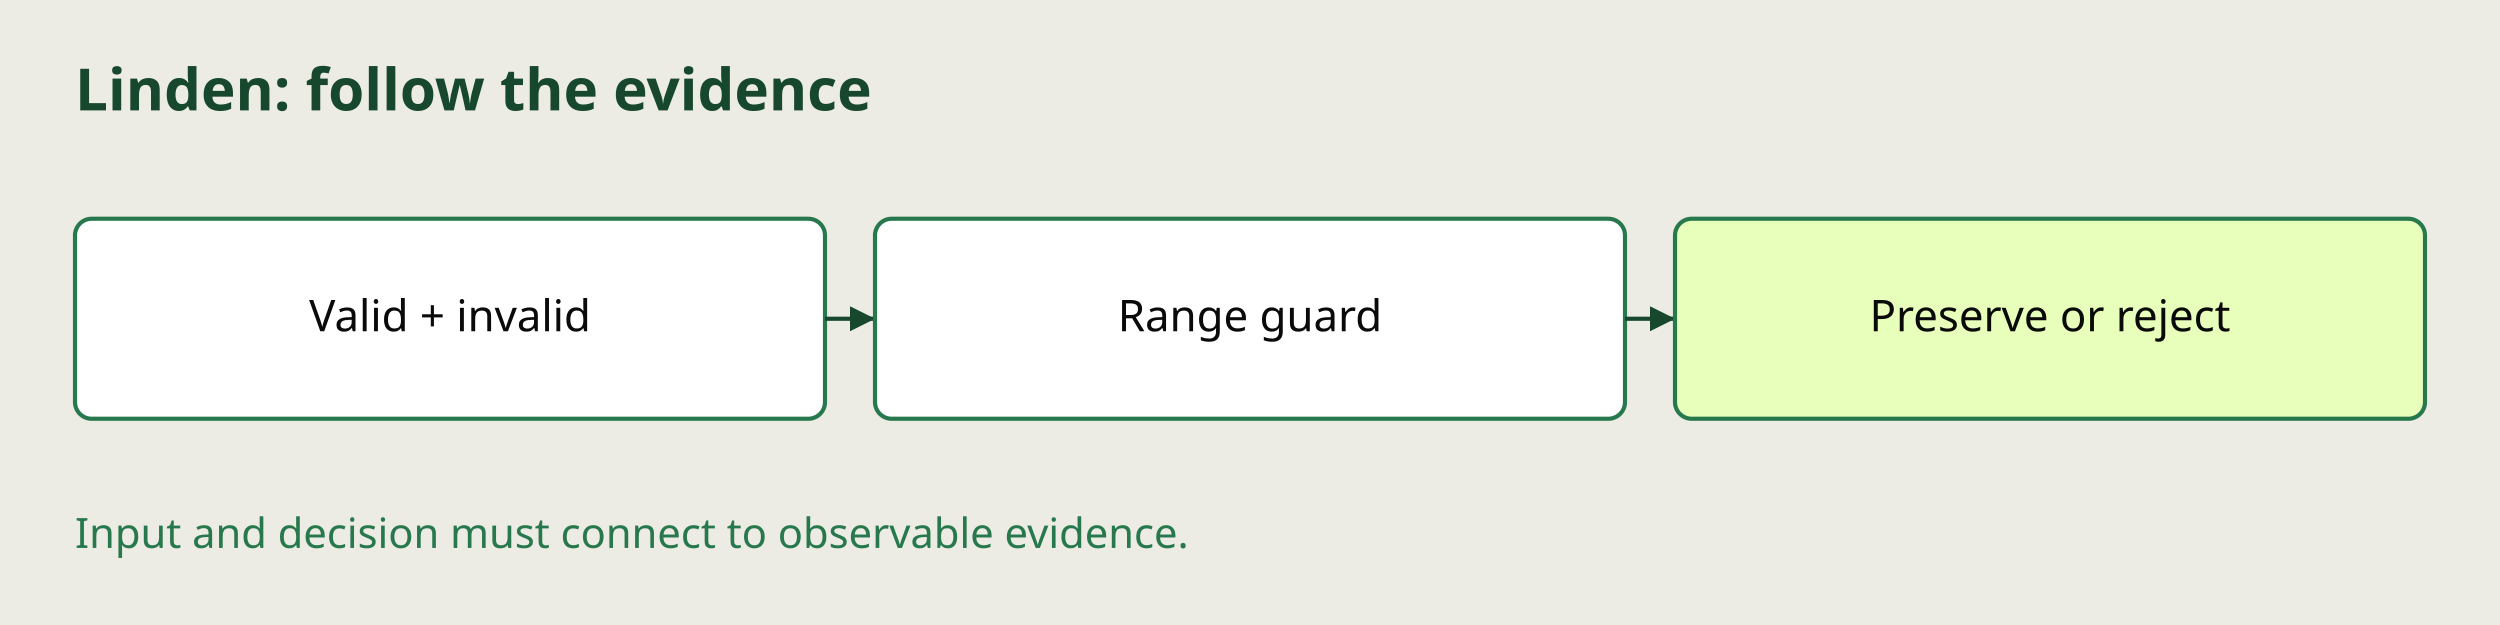
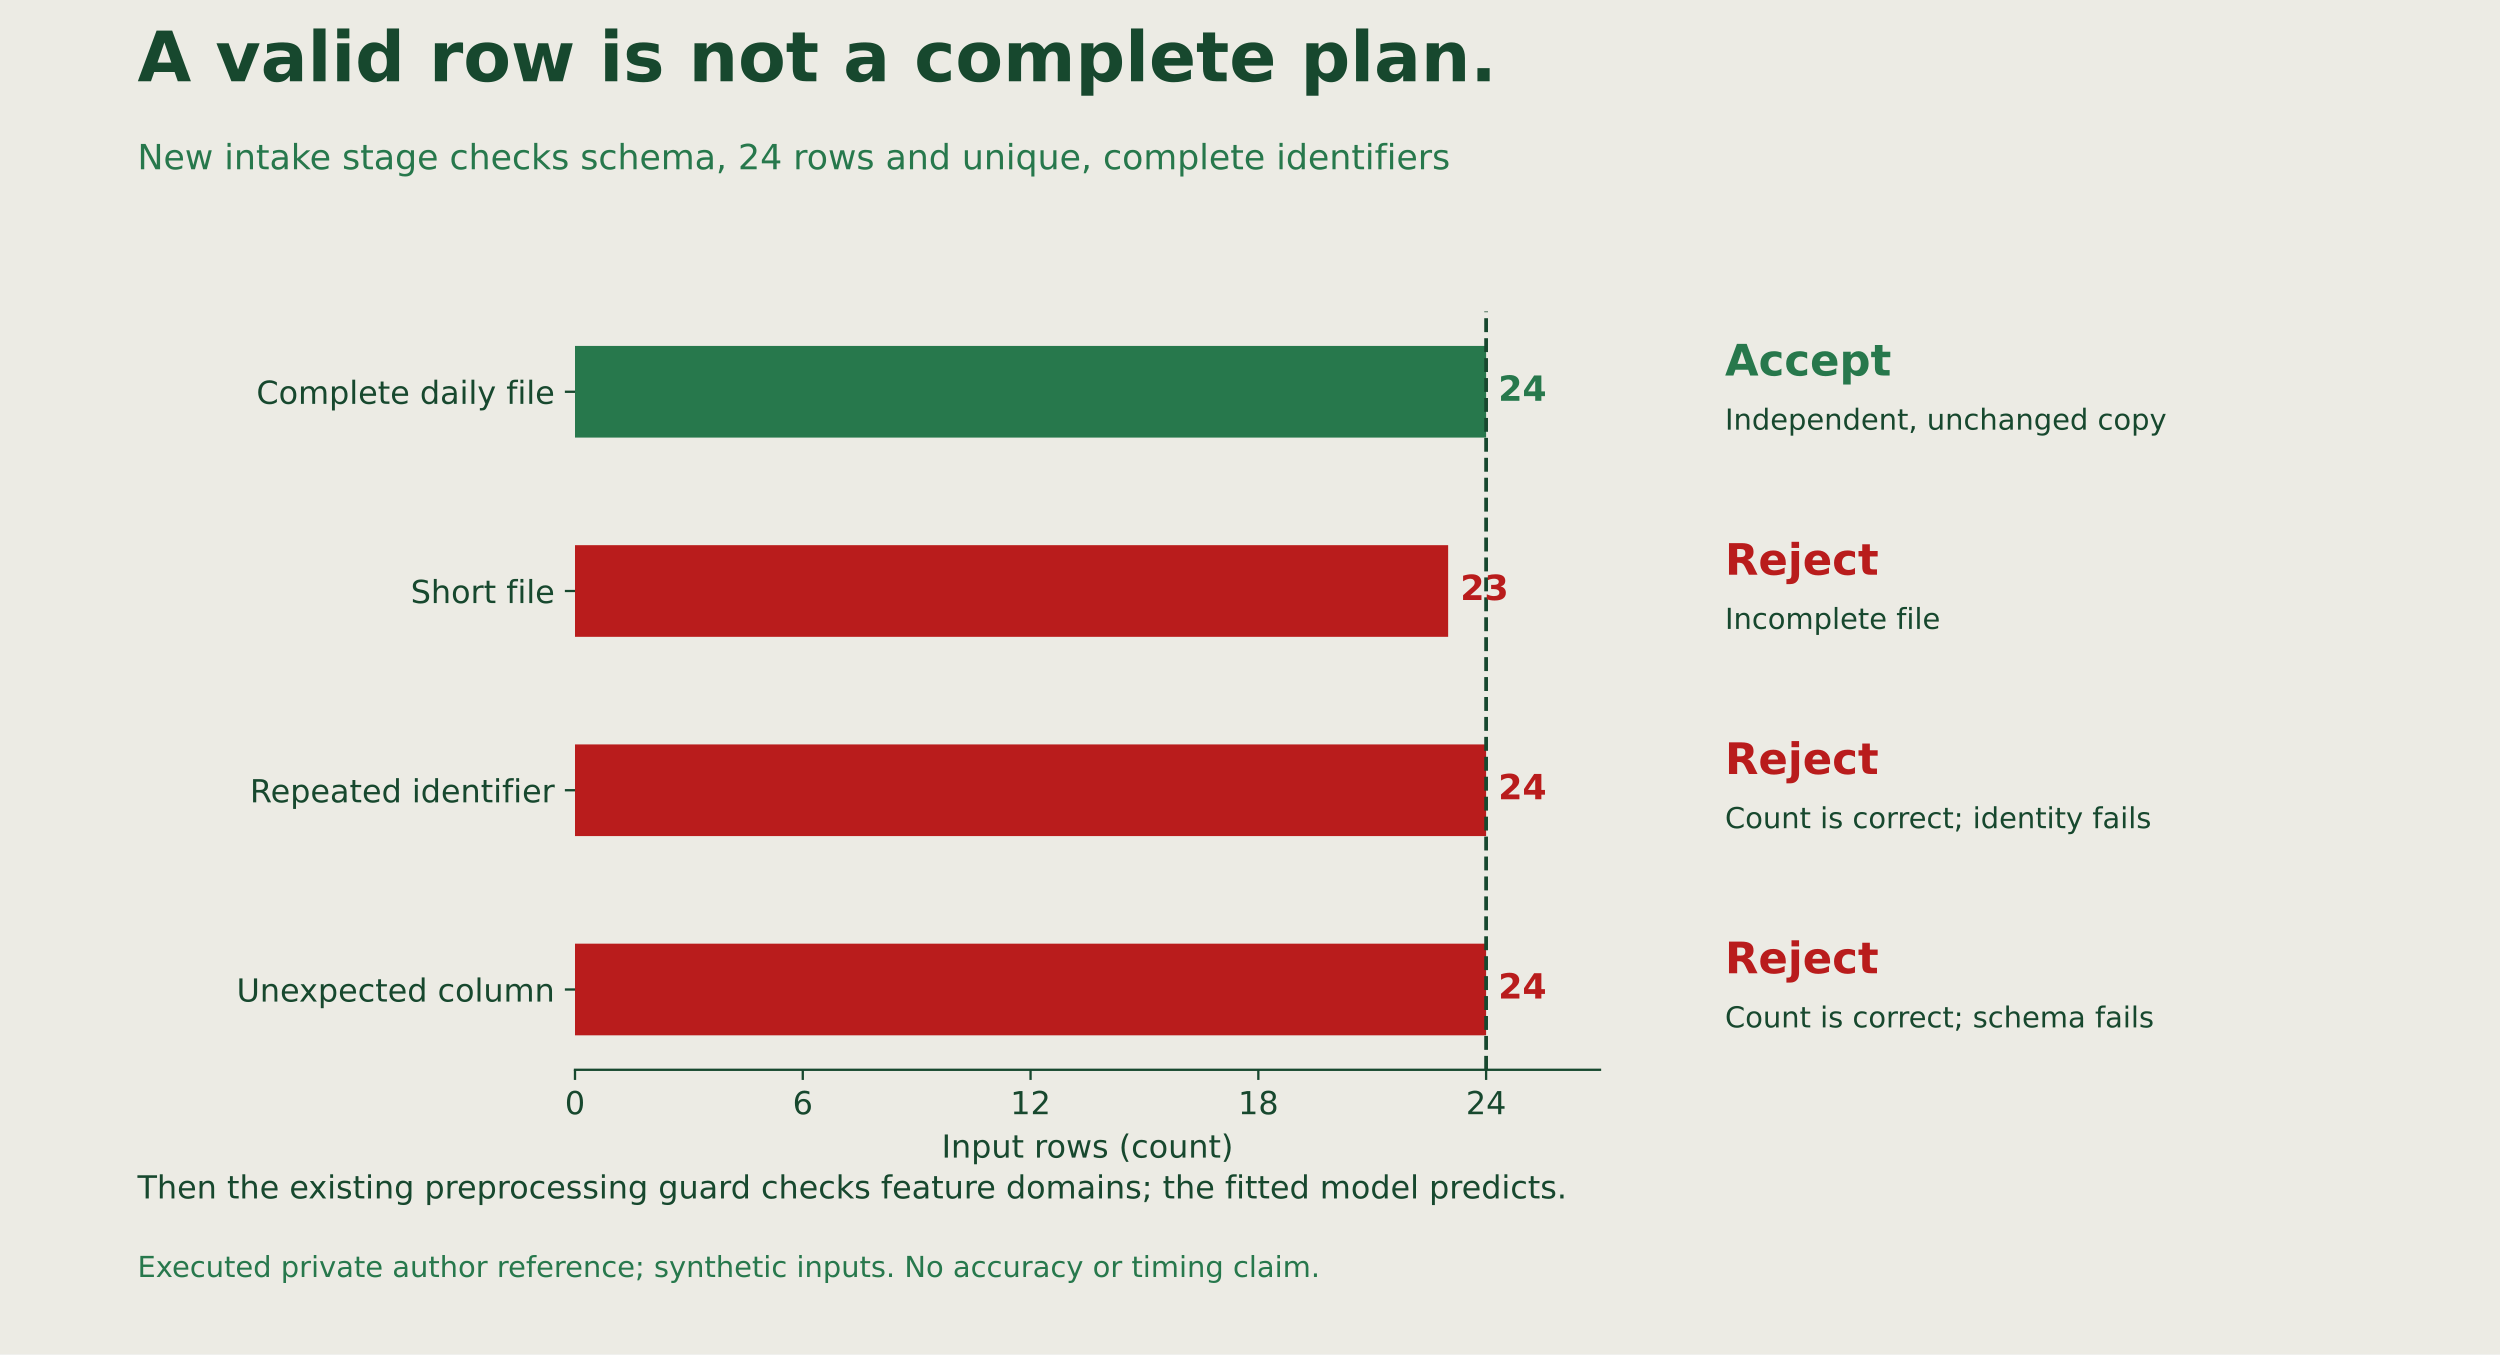
- <svg xmlns="http://www.w3.org/2000/svg" width="1200" height="300" viewBox="0 0 1200 300">
+ <svg xmlns="http://www.w3.org/2000/svg" xmlns:xlink="http://www.w3.org/1999/xlink" width="864pt" height="468pt" viewBox="0 0 864 468" version="1.1">
  <defs>
-     <marker id="a" markerWidth="6" markerHeight="6" refX="6" refY="3" orient="auto">
-       <path d="M0 0 L6 3 L0 6" fill="#17482E" />
-     </marker>
+     <style type="text/css">*{stroke-linejoin: round; stroke-linecap: butt}</style>
  </defs>
-   <rect width="1200" height="300" fill="#ECEBE4" />
-   <g font-family="sans-serif">
-     <text x="36" y="53" font-size="28" fill="#17482E" font-weight="bold">Linden: follow the evidence</text>
-     <rect x="36.0" y="105" width="360.0" height="96" rx="8" fill="#FFFFFF" stroke="#27784C" stroke-width="2" />
-     <text x="216.0" y="159" font-size="21" text-anchor="middle" fill="#0A0A0A">Valid + invalid</text>
-     <path d="M396.0 153 L420.0 153" stroke="#17482E" stroke-width="2" marker-end="url(#a)" />
-     <rect x="420.0" y="105" width="360.0" height="96" rx="8" fill="#FFFFFF" stroke="#27784C" stroke-width="2" />
-     <text x="600.0" y="159" font-size="21" text-anchor="middle" fill="#0A0A0A">Range guard</text>
-     <path d="M780.0 153 L804.0 153" stroke="#17482E" stroke-width="2" marker-end="url(#a)" />
-     <rect x="804.0" y="105" width="360.0" height="96" rx="8" fill="#E8FFBB" stroke="#27784C" stroke-width="2" />
-     <text x="984.0" y="159" font-size="21" text-anchor="middle" fill="#0A0A0A">Preserve or reject</text>
-     <text x="36" y="263" font-size="20" fill="#27784C">Input and decision must connect to observable evidence.</text>
+   <g id="figure_1">
+     <g id="patch_1">
+       <path d="M 0 468 L 864 468 L 864 0 L 0 0 z " style="fill: #ecebe4" />
+     </g>
+     <g id="axes_1">
+       <g id="patch_2">
+         <path d="M 198.72 369.72 L 552.96 369.72 L 552.96 107.64 L 198.72 107.64 z " style="fill: #ecebe4" />
+       </g>
+       <g id="patch_3">
+         <path d="M 198.72 119.553 L 513.6 119.553 L 513.6 151.228 L 198.72 151.228 z " clip-path="url(#p238b39ae48)" style="fill: #27784c" />
+       </g>
+       <g id="patch_4">
+         <path d="M 198.72 188.412 L 500.48 188.412 L 500.48 220.088 L 198.72 220.088 z " clip-path="url(#p238b39ae48)" style="fill: #b91c1c" />
+       </g>
+       <g id="patch_5">
+         <path d="M 198.72 257.272 L 513.6 257.272 L 513.6 288.948 L 198.72 288.948 z " clip-path="url(#p238b39ae48)" style="fill: #b91c1c" />
+       </g>
+       <g id="patch_6">
+         <path d="M 198.72 326.132 L 513.6 326.132 L 513.6 357.807 L 198.72 357.807 z " clip-path="url(#p238b39ae48)" style="fill: #b91c1c" />
+       </g>
+       <g id="matplotlib.axis_1">
+         <g id="xtick_1">
+           <g id="line2d_1">
+             <defs>
+               <path id="md6194e1a84" d="M 0 0 L 0 3.5 " style="stroke: #17482e; stroke-width: 0.8" />
+             </defs>
+             <g>
+               <use xlink:href="#md6194e1a84" x="198.72" y="369.72" style="fill: #17482e; stroke: #17482e; stroke-width: 0.8" />
+             </g>
+           </g>
+           <g id="text_1">
+             <text style="font-size: 11px; font-family: 'DejaVu Sans'; text-anchor: middle; fill: #17482e" x="198.72" y="385.077" transform="rotate(-0 198.72 385.0774)">0</text>
+           </g>
+         </g>
+         <g id="xtick_2">
+           <g id="line2d_2">
+             <g>
+               <use xlink:href="#md6194e1a84" x="277.44" y="369.72" style="fill: #17482e; stroke: #17482e; stroke-width: 0.8" />
+             </g>
+           </g>
+           <g id="text_2">
+             <text style="font-size: 11px; font-family: 'DejaVu Sans'; text-anchor: middle; fill: #17482e" x="277.44" y="385.077" transform="rotate(-0 277.44 385.0774)">6</text>
+           </g>
+         </g>
+         <g id="xtick_3">
+           <g id="line2d_3">
+             <g>
+               <use xlink:href="#md6194e1a84" x="356.16" y="369.72" style="fill: #17482e; stroke: #17482e; stroke-width: 0.8" />
+             </g>
+           </g>
+           <g id="text_3">
+             <text style="font-size: 11px; font-family: 'DejaVu Sans'; text-anchor: middle; fill: #17482e" x="356.16" y="385.077" transform="rotate(-0 356.16 385.0774)">12</text>
+           </g>
+         </g>
+         <g id="xtick_4">
+           <g id="line2d_4">
+             <g>
+               <use xlink:href="#md6194e1a84" x="434.88" y="369.72" style="fill: #17482e; stroke: #17482e; stroke-width: 0.8" />
+             </g>
+           </g>
+           <g id="text_4">
+             <text style="font-size: 11px; font-family: 'DejaVu Sans'; text-anchor: middle; fill: #17482e" x="434.88" y="385.077" transform="rotate(-0 434.88 385.0774)">18</text>
+           </g>
+         </g>
+         <g id="xtick_5">
+           <g id="line2d_5">
+             <g>
+               <use xlink:href="#md6194e1a84" x="513.6" y="369.72" style="fill: #17482e; stroke: #17482e; stroke-width: 0.8" />
+             </g>
+           </g>
+           <g id="text_5">
+             <text style="font-size: 11px; font-family: 'DejaVu Sans'; text-anchor: middle; fill: #17482e" x="513.6" y="385.077" transform="rotate(-0 513.6 385.0774)">24</text>
+           </g>
+         </g>
+         <g id="text_6">
+           <text style="font-size: 11px; font-family: 'DejaVu Sans'; text-anchor: middle; fill: #17482e" x="375.84" y="400.077" transform="rotate(-0 375.84 400.0774)">Input rows (count)</text>
+         </g>
+       </g>
+       <g id="matplotlib.axis_2">
+         <g id="ytick_1">
+           <g id="line2d_6">
+             <defs>
+               <path id="m00396c04f9" d="M 0 0 L -3.5 0 " style="stroke: #17482e; stroke-width: 0.8" />
+             </defs>
+             <g>
+               <use xlink:href="#m00396c04f9" x="198.72" y="135.39" style="fill: #17482e; stroke: #17482e; stroke-width: 0.8" />
+             </g>
+           </g>
+           <g id="text_7">
+             <text style="font-size: 11px; font-family: 'DejaVu Sans'; text-anchor: end; fill: #17482e" x="191.72" y="139.57" transform="rotate(-0 191.72 139.5696)">Complete daily file</text>
+           </g>
+         </g>
+         <g id="ytick_2">
+           <g id="line2d_7">
+             <g>
+               <use xlink:href="#m00396c04f9" x="198.72" y="204.25" style="fill: #17482e; stroke: #17482e; stroke-width: 0.8" />
+             </g>
+           </g>
+           <g id="text_8">
+             <text style="font-size: 11px; font-family: 'DejaVu Sans'; text-anchor: end; fill: #17482e" x="191.72" y="208.429" transform="rotate(-0 191.72 208.4293)">Short file</text>
+           </g>
+         </g>
+         <g id="ytick_3">
+           <g id="line2d_8">
+             <g>
+               <use xlink:href="#m00396c04f9" x="198.72" y="273.11" style="fill: #17482e; stroke: #17482e; stroke-width: 0.8" />
+             </g>
+           </g>
+           <g id="text_9">
+             <text style="font-size: 11px; font-family: 'DejaVu Sans'; text-anchor: end; fill: #17482e" x="191.72" y="277.289" transform="rotate(-0 191.72 277.289)">Repeated identifier</text>
+           </g>
+         </g>
+         <g id="ytick_4">
+           <g id="line2d_9">
+             <g>
+               <use xlink:href="#m00396c04f9" x="198.72" y="341.97" style="fill: #17482e; stroke: #17482e; stroke-width: 0.8" />
+             </g>
+           </g>
+           <g id="text_10">
+             <text style="font-size: 11px; font-family: 'DejaVu Sans'; text-anchor: end; fill: #17482e" x="191.72" y="346.149" transform="rotate(-0 191.72 346.1487)">Unexpected column</text>
+           </g>
+         </g>
+       </g>
+       <g id="line2d_10">
+         <path d="M 513.6 369.72 L 513.6 107.64 " clip-path="url(#p238b39ae48)" style="fill: none; stroke-dasharray: 4.81,2.08; stroke-dashoffset: 0; stroke: #17482e; stroke-width: 1.3" />
+       </g>
+       <g id="patch_7">
+         <path d="M 198.72 369.72 L 552.96 369.72 " style="fill: none; stroke: #17482e; stroke-width: 0.8; stroke-linejoin: miter; stroke-linecap: square" />
+       </g>
+       <g id="text_11">
+         <text style="font-weight: 700; font-size: 12px; font-family: 'DejaVu Sans'; text-anchor: start; fill: #27784c" x="517.798" y="138.508" transform="rotate(-0 517.7984 138.5076)">24</text>
+       </g>
+       <g id="text_12">
+         <text style="font-weight: 700; font-size: 12px; font-family: 'DejaVu Sans'; text-anchor: start; fill: #b91c1c" x="504.678" y="207.367" transform="rotate(-0 504.6784 207.3673)">23</text>
+       </g>
+       <g id="text_13">
+         <text style="font-weight: 700; font-size: 12px; font-family: 'DejaVu Sans'; text-anchor: start; fill: #b91c1c" x="517.798" y="276.227" transform="rotate(-0 517.7984 276.227)">24</text>
+       </g>
+       <g id="text_14">
+         <text style="font-weight: 700; font-size: 12px; font-family: 'DejaVu Sans'; text-anchor: start; fill: #b91c1c" x="517.798" y="345.087" transform="rotate(-0 517.7984 345.0867)">24</text>
+       </g>
+     </g>
+     <g id="text_15">
+       <text style="font-weight: 700; font-size: 24px; font-family: 'DejaVu Sans'; text-anchor: start; fill: #17482e" x="47.52" y="28.08" transform="rotate(-0 47.52 28.08)">A valid row is not a complete plan.</text>
+     </g>
+     <g id="text_16">
+       <text style="font-size: 12px; font-family: 'DejaVu Sans'; text-anchor: start; fill: #27784c" x="47.52" y="58.5" transform="rotate(-0 47.52 58.5)">New intake stage checks schema, 24 rows and unique, complete identifiers</text>
+     </g>
+     <g id="text_17">
+       <text style="font-weight: 700; font-size: 15px; font-family: 'DejaVu Sans'; text-anchor: start; fill: #27784c" x="596.16" y="129.774" transform="rotate(-0 596.16 129.7745)">Accept</text>
+     </g>
+     <g id="text_18">
+       <text style="font-size: 10px; font-family: 'DejaVu Sans'; text-anchor: start; fill: #17482e" x="596.16" y="148.494" transform="rotate(-0 596.16 148.4945)">Independent, unchanged copy</text>
+     </g>
+     <g id="text_19">
+       <text style="font-weight: 700; font-size: 15px; font-family: 'DejaVu Sans'; text-anchor: start; fill: #b91c1c" x="596.16" y="198.634" transform="rotate(-0 596.16 198.6342)">Reject</text>
+     </g>
+     <g id="text_20">
+       <text style="font-size: 10px; font-family: 'DejaVu Sans'; text-anchor: start; fill: #17482e" x="596.16" y="217.354" transform="rotate(-0 596.16 217.3542)">Incomplete file</text>
+     </g>
+     <g id="text_21">
+       <text style="font-weight: 700; font-size: 15px; font-family: 'DejaVu Sans'; text-anchor: start; fill: #b91c1c" x="596.16" y="267.494" transform="rotate(-0 596.16 267.4938)">Reject</text>
+     </g>
+     <g id="text_22">
+       <text style="font-size: 10px; font-family: 'DejaVu Sans'; text-anchor: start; fill: #17482e" x="596.16" y="286.214" transform="rotate(-0 596.16 286.2138)">Count is correct; identity fails</text>
+     </g>
+     <g id="text_23">
+       <text style="font-weight: 700; font-size: 15px; font-family: 'DejaVu Sans'; text-anchor: start; fill: #b91c1c" x="596.16" y="336.354" transform="rotate(-0 596.16 336.3535)">Reject</text>
+     </g>
+     <g id="text_24">
+       <text style="font-size: 10px; font-family: 'DejaVu Sans'; text-anchor: start; fill: #17482e" x="596.16" y="355.074" transform="rotate(-0 596.16 355.0735)">Count is correct; schema fails</text>
+     </g>
+     <g id="text_25">
+       <text style="font-size: 11px; font-family: 'DejaVu Sans'; text-anchor: start; fill: #17482e" x="47.52" y="414.18" transform="rotate(-0 47.52 414.18)">Then the existing preprocessing guard checks feature domains; the fitted model predicts.</text>
+     </g>
+     <g id="text_26">
+       <text style="font-size: 10px; font-family: 'DejaVu Sans'; text-anchor: start; fill: #27784c" x="47.52" y="441.324" transform="rotate(-0 47.52 441.324)">Executed private author reference; synthetic inputs. No accuracy or timing claim.</text>
+     </g>
  </g>
+   <defs>
+     <clipPath id="p238b39ae48">
+       <rect x="198.72" y="107.64" width="354.24" height="262.08" />
+     </clipPath>
+   </defs>
</svg>
